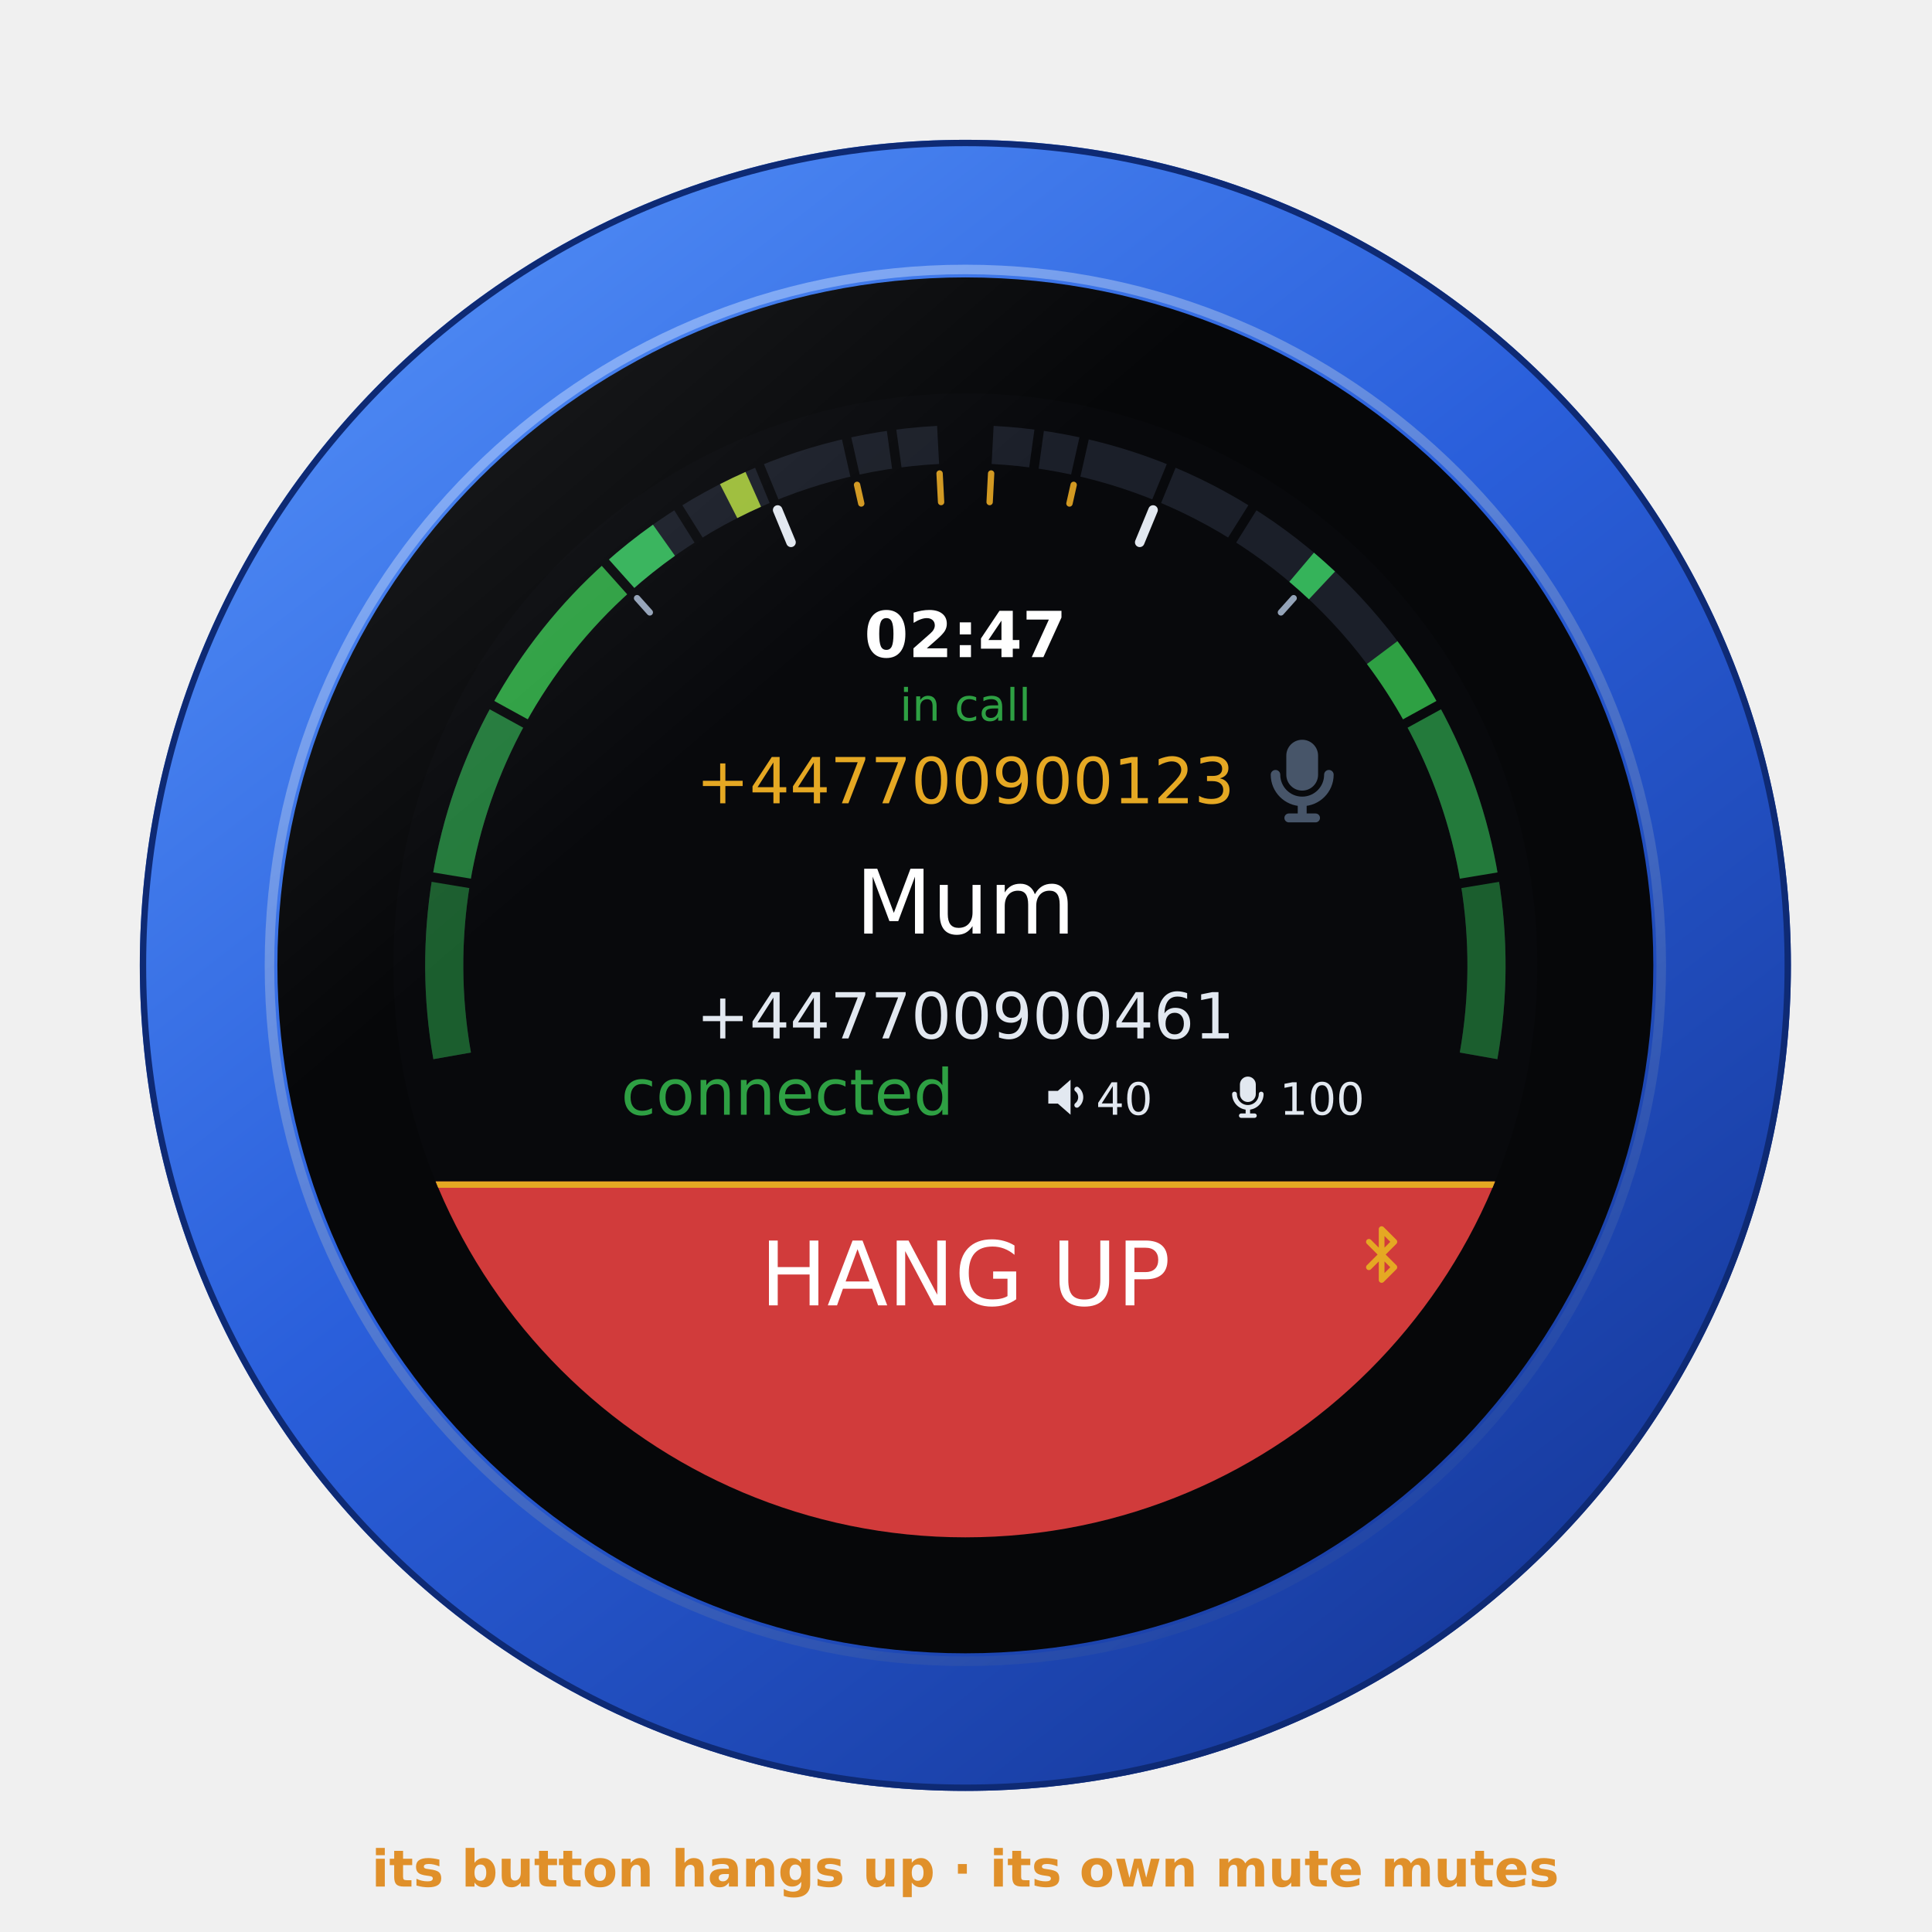
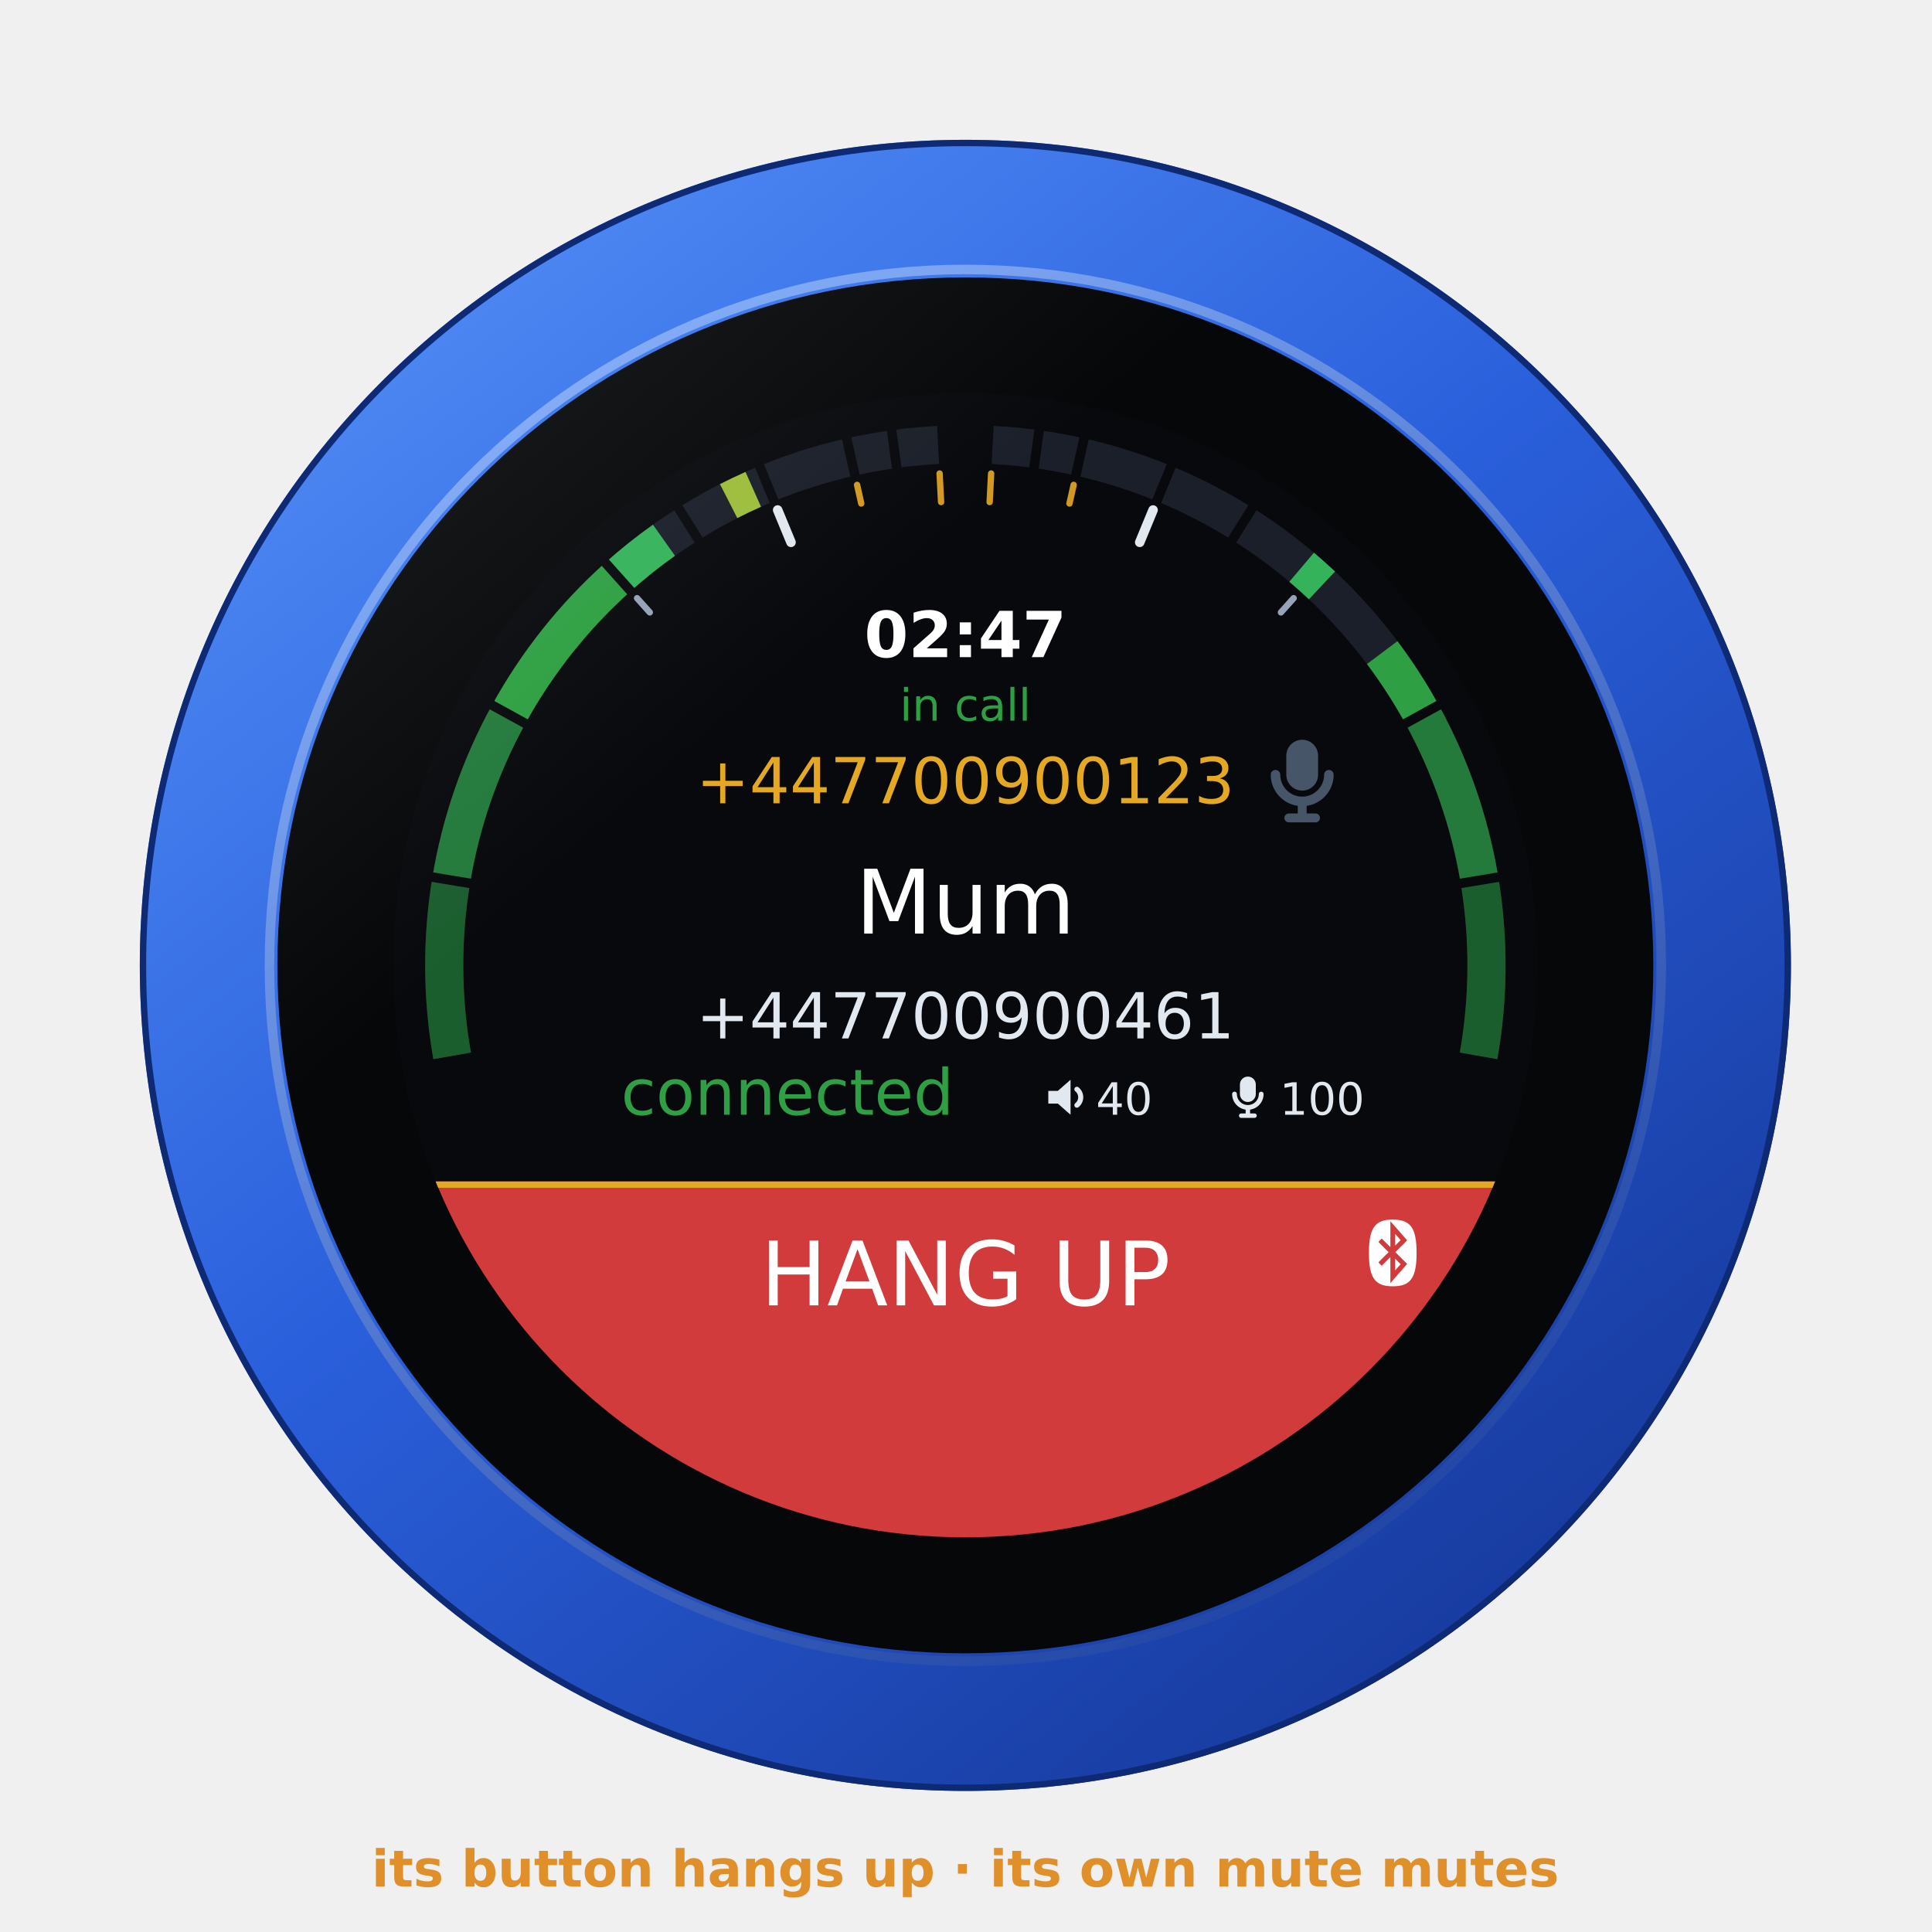
<svg xmlns="http://www.w3.org/2000/svg" viewBox="0 0 608 608" width="608" height="608" role="img" aria-label="A Bluetooth headset: its logo on the slab">
  <defs>
    <clipPath id="tel-11-glass">
      <circle cx="180" cy="180" r="180" />
    </clipPath>
    <linearGradient id="tel-11-alu" x1="0.15" y1="0.05" x2="0.85" y2="0.95">
      <stop offset="0" stop-color="#4F8BF5" />
      <stop offset="0.45" stop-color="#2A5FDB" />
      <stop offset="1" stop-color="#16389A" />
    </linearGradient>
    <linearGradient id="tel-11-chamfer" x1="0.2" y1="0" x2="0.8" y2="1">
      <stop offset="0" stop-color="#9CC0FF" />
      <stop offset="1" stop-color="#1B3F9E" />
    </linearGradient>
    <linearGradient id="tel-11-gloss" x1="0" y1="0" x2="0.6" y2="0.7">
      <stop offset="0" stop-color="#FFFFFF" stop-opacity="0.10" />
      <stop offset="0.5" stop-color="#FFFFFF" stop-opacity="0" />
    </linearGradient>
    <linearGradient id="tel-11-upd" x1="0" y1="0" x2="0" y2="1">
      <stop offset="0" stop-color="#262015" />
      <stop offset="1" stop-color="#0C0E13" />
    </linearGradient>
    <marker id="tel-11-arrow" viewBox="0 0 10 10" refX="7" refY="5" markerWidth="7" markerHeight="7" orient="auto-start-reverse">
      <path d="M0,1 L10,5 L0,9 z" fill="#E0902A" />
    </marker>
  </defs>
  <circle cx="303.8" cy="303.8" r="259.8" fill="url(#tel-11-alu)" />
  <circle cx="303.8" cy="303.8" r="258.8" fill="none" stroke="#0E2A74" stroke-width="2" />
  <circle cx="303.8" cy="303.8" r="219.0" fill="none" stroke="url(#tel-11-chamfer)" stroke-width="3" opacity="0.8" />
  <circle cx="303.8" cy="303.8" r="216.5" fill="#060709" />
  <g transform="translate(123.8,123.8)">
    <g clip-path="url(#tel-11-glass)">
      <circle cx="180" cy="180" r="180" fill="#08090C" />
      <path d="M18.49,208.48 A164.00,164.00 0 0 1 171.42,16.22" fill="none" stroke="#1B1F29" stroke-width="12" />
      <path d="M18.49,208.48 A164.00,164.00 0 0 1 18.20,153.21" fill="none" stroke="#1B5E2E" stroke-width="12" />
      <path d="M18.20,153.21 A164.00,164.00 0 0 1 36.29,100.99" fill="none" stroke="#237A3B" stroke-width="12" />
      <path d="M36.29,100.99 A164.00,164.00 0 0 1 70.69,57.74" fill="none" stroke="#2EA043" stroke-width="12" />
      <path d="M70.69,57.74 A164.00,164.00 0 0 1 85.15,46.21" fill="none" stroke="#35B35A" stroke-width="12" />
      <line x1="25.11" y1="154.36" x2="11.30" y2="152.07" stroke="#08090C" stroke-width="3" />
      <line x1="42.42" y1="104.36" x2="30.15" y2="97.62" stroke="#08090C" stroke-width="3" />
      <line x1="75.35" y1="62.96" x2="66.02" y2="52.52" stroke="#08090C" stroke-width="3" />
      <line x1="96.57" y1="47.00" x2="89.13" y2="35.14" stroke="#08090C" stroke-width="3" />
      <line x1="120.17" y1="34.85" x2="114.84" y2="21.90" stroke="#08090C" stroke-width="3" />
      <line x1="145.48" y1="26.84" x2="142.41" y2="13.18" stroke="#08090C" stroke-width="3" />
      <line x1="158.56" y1="24.47" x2="156.64" y2="10.60" stroke="#08090C" stroke-width="3" />
      <line x1="80.69" y1="68.92" x2="76.69" y2="64.45" stroke="#94A3B8" stroke-width="2" stroke-linecap="round" />
      <line x1="125.13" y1="46.87" x2="120.93" y2="36.70" stroke="#E2E8F0" stroke-width="3" stroke-linecap="round" />
      <line x1="147.24" y1="34.65" x2="145.92" y2="28.79" stroke="#D29922" stroke-width="2" stroke-linecap="round" />
      <line x1="172.36" y1="34.20" x2="171.89" y2="25.21" stroke="#D29922" stroke-width="2" stroke-linecap="round" />
      <path d="M105.50,33.90 A164.00,164.00 0 0 1 113.25,30.20" fill="none" stroke="#9DBD3B" stroke-width="12" />
      <path d="M188.58,16.22 A164.00,164.00 0 0 1 341.51,208.48" fill="none" stroke="#1B1F29" stroke-width="12" />
      <path d="M341.80,153.21 A164.00,164.00 0 0 1 341.51,208.48" fill="none" stroke="#1B5E2E" stroke-width="12" />
      <path d="M323.71,100.99 A164.00,164.00 0 0 1 341.80,153.21" fill="none" stroke="#237A3B" stroke-width="12" />
      <path d="M311.18,81.57 A164.00,164.00 0 0 1 323.71,100.99" fill="none" stroke="#2EA043" stroke-width="12" />
      <line x1="334.89" y1="154.36" x2="348.70" y2="152.07" stroke="#08090C" stroke-width="3" />
      <line x1="317.58" y1="104.36" x2="329.85" y2="97.62" stroke="#08090C" stroke-width="3" />
      <line x1="284.65" y1="62.96" x2="293.98" y2="52.52" stroke="#08090C" stroke-width="3" />
      <line x1="263.43" y1="47.00" x2="270.87" y2="35.14" stroke="#08090C" stroke-width="3" />
      <line x1="239.83" y1="34.85" x2="245.16" y2="21.90" stroke="#08090C" stroke-width="3" />
      <line x1="214.52" y1="26.84" x2="217.59" y2="13.18" stroke="#08090C" stroke-width="3" />
      <line x1="201.44" y1="24.47" x2="203.36" y2="10.60" stroke="#08090C" stroke-width="3" />
      <line x1="279.31" y1="68.92" x2="283.31" y2="64.45" stroke="#94A3B8" stroke-width="2" stroke-linecap="round" />
      <line x1="234.87" y1="46.87" x2="239.07" y2="36.70" stroke="#E2E8F0" stroke-width="3" stroke-linecap="round" />
      <line x1="212.76" y1="34.65" x2="214.08" y2="28.79" stroke="#D29922" stroke-width="2" stroke-linecap="round" />
      <line x1="187.64" y1="34.20" x2="188.11" y2="25.21" stroke="#D29922" stroke-width="2" stroke-linecap="round" />
      <path d="M285.82,54.71 A164.00,164.00 0 0 1 292.23,60.42" fill="none" stroke="#35B35A" stroke-width="12" />
      <text x="180.0" y="83.0" font-size="20" fill="#FFFFFF" font-family="DejaVu Sans,Verdana,sans-serif" font-weight="700" text-anchor="middle">02:47</text>
      <text x="180.0" y="103.0" font-size="14" fill="#2EA043" font-family="DejaVu Sans,Verdana,sans-serif" font-weight="400" text-anchor="middle">in call</text>
      <text x="180.0" y="129.0" font-size="20" fill="#E5A823" font-family="DejaVu Sans,Verdana,sans-serif" font-weight="400" text-anchor="middle">+447700900123</text>
      <g transform="translate(276.0,109.0) scale(2)">
        <g transform="translate(0.0,0.0)" fill="#475569">
          <rect x="2.5" y="0" width="5" height="8" rx="2.5" />
          <path d="M0.8,5.5 a4.2,4.2 0 0 0 8.4,0" fill="none" stroke="#475569" stroke-width="1.5" stroke-linecap="round" />
          <rect x="4.3" y="9.6" width="1.4" height="2.4" />
          <rect x="2.2" y="11.6" width="5.6" height="1.4" rx="0.7" />
        </g>
      </g>
      <text x="180.0" y="170.0" font-size="28" fill="#FFFFFF" font-family="DejaVu Sans,Verdana,sans-serif" font-weight="400" text-anchor="middle">Mum</text>
      <text x="180.0" y="203.0" font-size="20" fill="#E2E8F0" font-family="DejaVu Sans,Verdana,sans-serif" font-weight="400" text-anchor="middle">+447700900461</text>
      <text x="124.0" y="227.0" font-size="20" fill="#2EA043" font-family="DejaVu Sans,Verdana,sans-serif" font-weight="400" text-anchor="middle">connected</text>
      <g transform="translate(206.1,216.0)" fill="#E2E8F0">
        <path d="M0,3.5 h3 l4,-3.5 v11 l-4,-3.5 h-3 z" />
        <path d="M9,3 a3.2,3.2 0 0 1 0,5" fill="none" stroke="#E2E8F0" stroke-width="1.6" stroke-linecap="round" />
      </g>
      <text x="221.1" y="227.0" font-size="14" fill="#E2E8F0" font-family="DejaVu Sans,Verdana,sans-serif" font-weight="400" text-anchor="start">40</text>
      <g transform="translate(263.9,215.0)" fill="#E2E8F0">
        <rect x="2.5" y="0" width="5" height="8" rx="2.5" />
        <path d="M0.8,5.5 a4.2,4.2 0 0 0 8.4,0" fill="none" stroke="#E2E8F0" stroke-width="1.5" stroke-linecap="round" />
        <rect x="4.3" y="9.6" width="1.4" height="2.4" />
        <rect x="2.2" y="11.6" width="5.6" height="1.4" rx="0.7" />
      </g>
      <text x="278.9" y="227.0" font-size="14" fill="#E2E8F0" font-family="DejaVu Sans,Verdana,sans-serif" font-weight="400" text-anchor="start">100</text>
      <rect x="0" y="248" width="360" height="112" fill="#D13B3B" />
      <line x1="0" y1="249" x2="360" y2="249" stroke="#E5A823" stroke-width="2" />
      <text x="180.0" y="287.0" font-size="28" fill="#FFFFFF" font-family="DejaVu Sans,Verdana,sans-serif" font-weight="500" text-anchor="middle" xml:space="preserve">HANG UP</text>
-       <path transform="translate(306.0,263.0) scale(1.000)" d="M1,4 L9,12 L5,16 L5,0 L9,4 L1,12" fill="none" stroke="#E5A823" stroke-width="1.8" stroke-linejoin="round" stroke-linecap="round" />
+       <path d="M314.5,260 C320.0,260 322,262.5 322,270.5 C322,278.5 320.0,281 314.5,281 C309.0,281 307,278.5 307,270.5 C307,262.5 309.0,260 314.5,260Z" fill="#FFFFFF" />
+       <path transform="translate(310.5,262.5)" d="M0,4 L7.5,11.5 L4,15.5 L4,0 L7.5,4 L0,11.5" fill="none" stroke="#D13B3B" stroke-width="1.5" />
    </g>
  </g>
  <circle cx="303.8" cy="303.8" r="216.5" fill="url(#tel-11-gloss)" />
  <text x="303.8" y="593.7" font-size="16" fill="#E0902A" font-family="DejaVu Sans,Verdana,sans-serif" font-weight="700" text-anchor="middle">its button hangs up  ·  its own mute mutes</text>
</svg>
